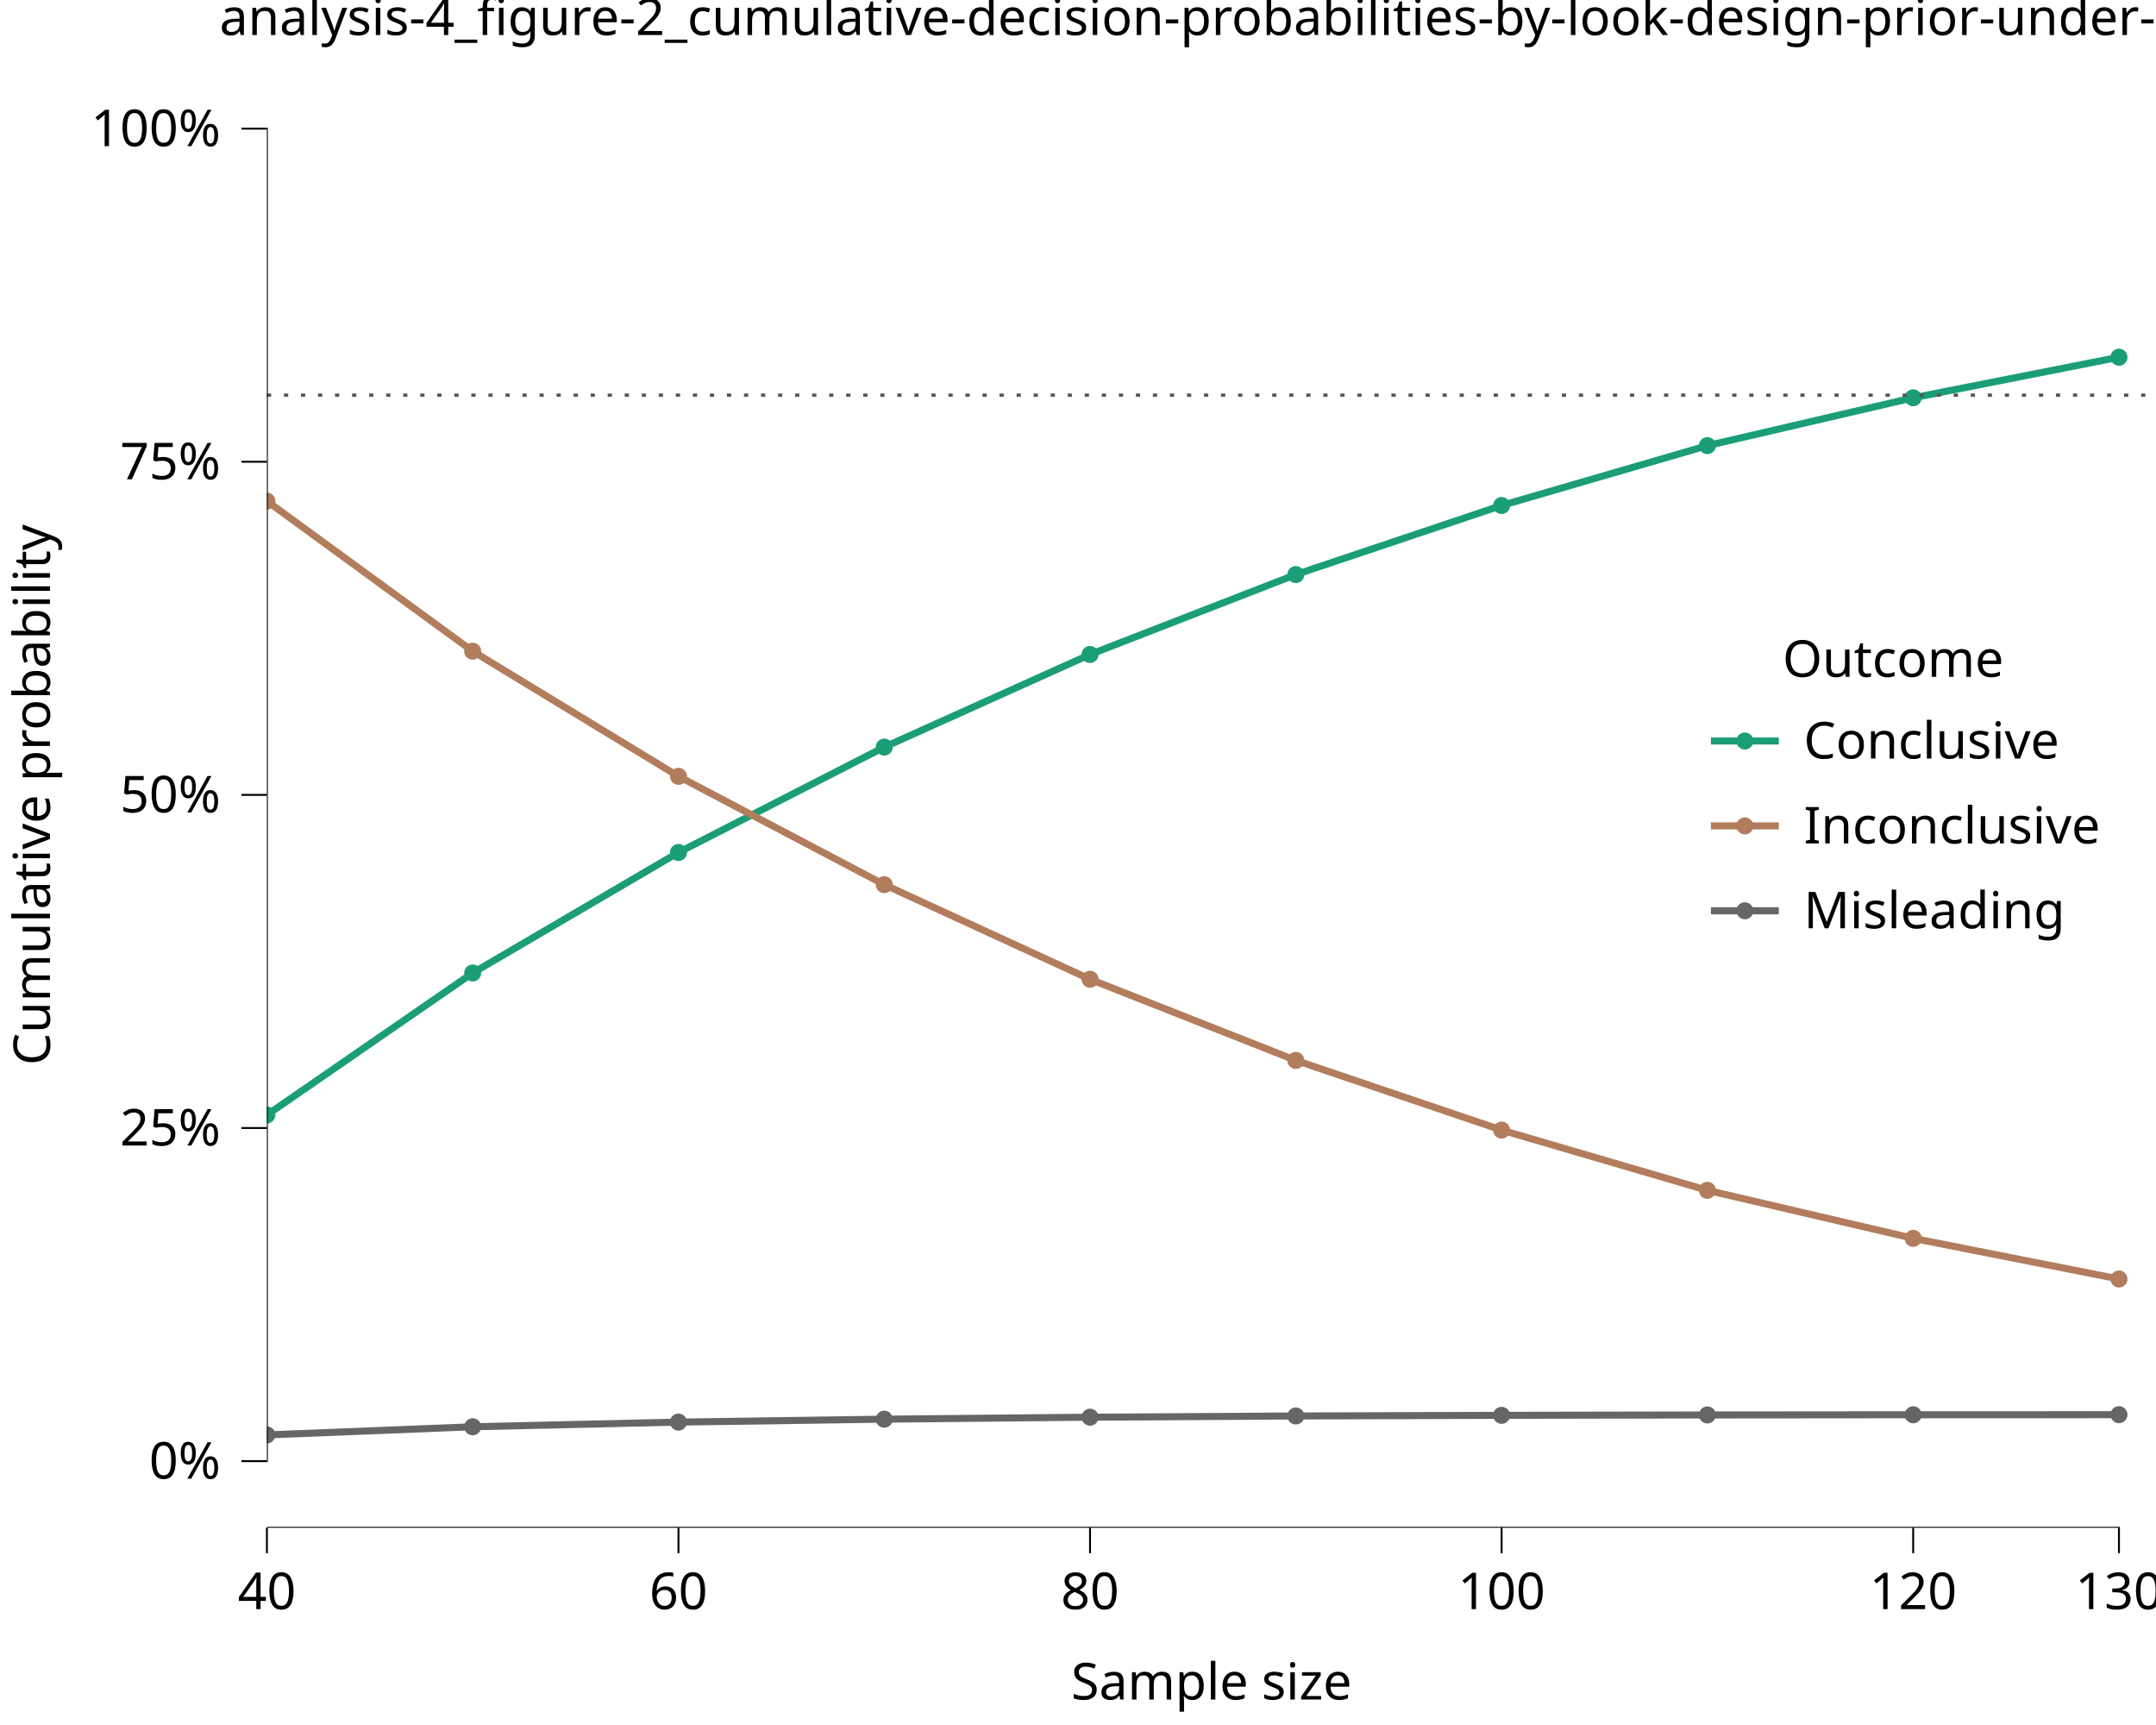
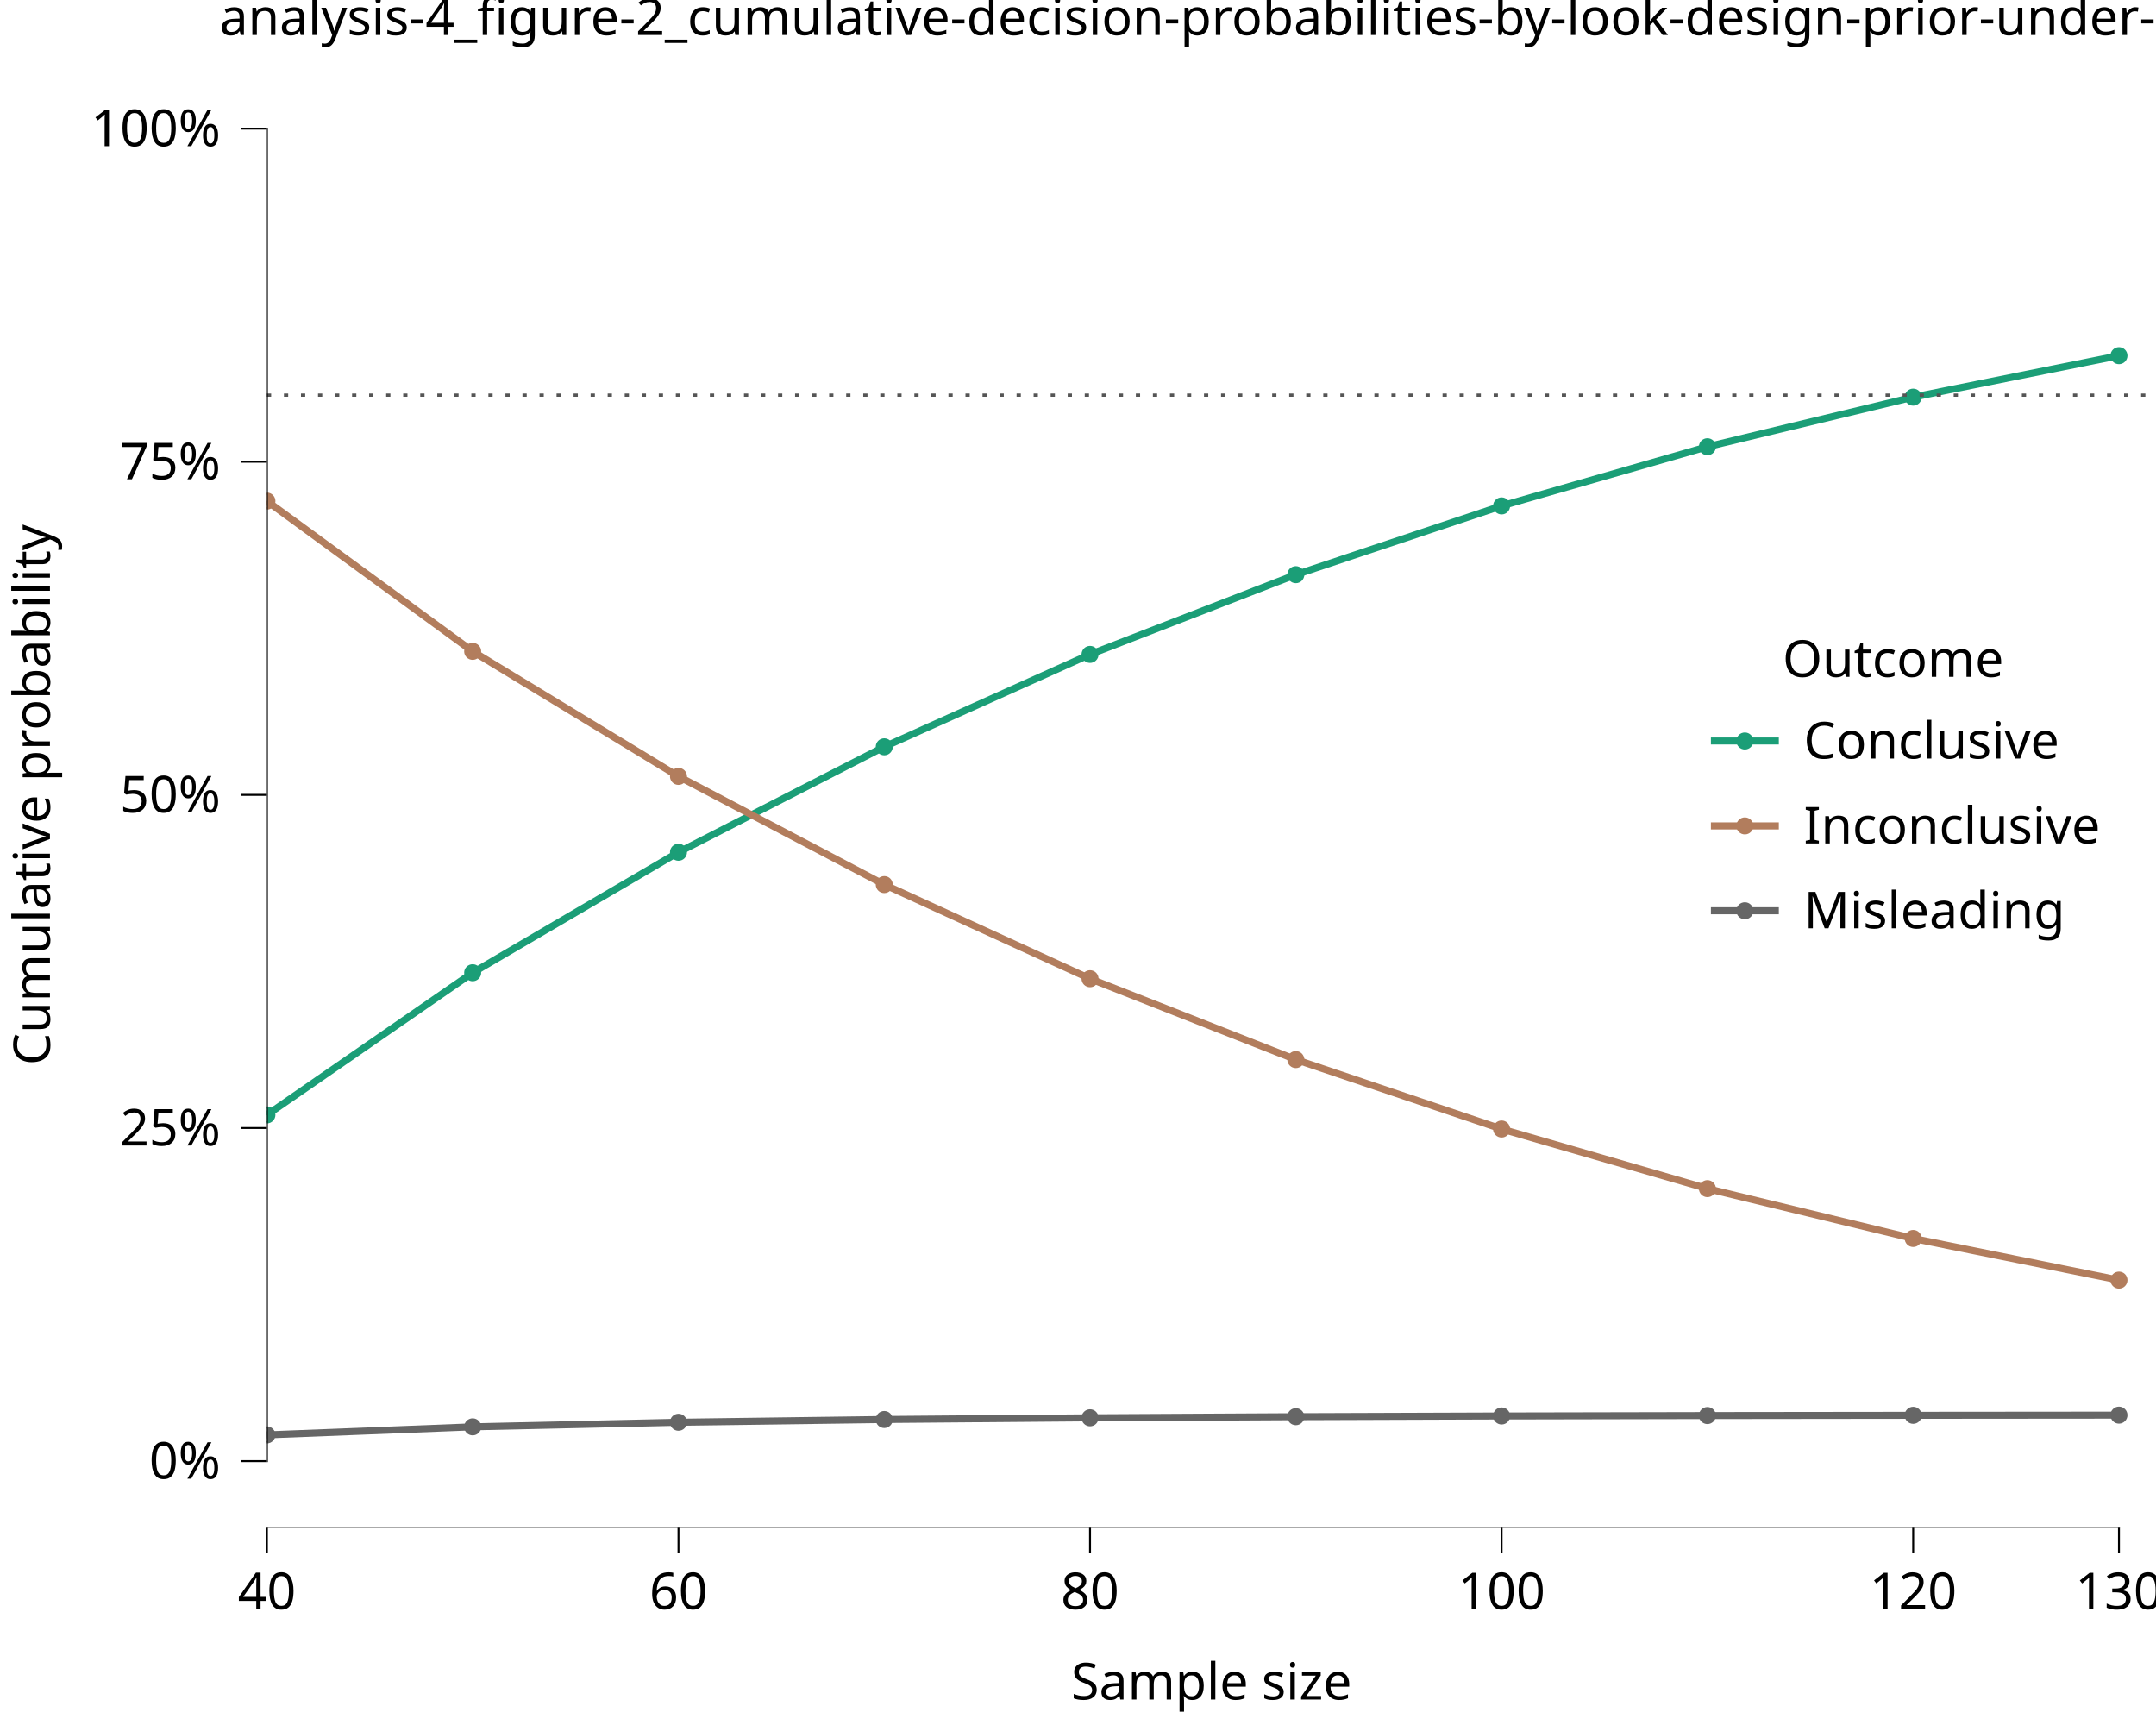
<svg xmlns="http://www.w3.org/2000/svg" class="svglite" data-engine-version="2.0" width="720.00pt" height="576.00pt" viewBox="0 0 720.00 576.00">
  <defs>
    <style type="text/css">
    .svglite line, .svglite polyline, .svglite polygon, .svglite path, .svglite rect, .svglite circle {
      fill: none;
      stroke: #000000;
      stroke-linecap: round;
      stroke-linejoin: round;
      stroke-miterlimit: 10.00;
    }
  </style>
  </defs>
  <rect width="100%" height="100%" style="stroke: none; fill: #FFFFFF;" />
  <defs>
    <clipPath id="cpMC4wMHw3MjAuMDB8MC4wMHw1NzYuMDA=">
      <rect x="0.00" y="0.00" width="720.00" height="576.00" />
    </clipPath>
  </defs>
  <g clip-path="url(#cpMC4wMHw3MjAuMDB8MC4wMHw1NzYuMDA=)">
    <rect x="0.00" y="0.00" width="720.00" height="576.00" style="stroke-width: 10.67; stroke: none;" />
  </g>
  <defs>
    <clipPath id="cpODkuMTN8NzIwLjAwfDIwLjcxfDUxMC4xNA==">
      <rect x="89.13" y="20.71" width="630.87" height="489.43" />
    </clipPath>
  </defs>
  <g clip-path="url(#cpODkuMTN8NzIwLjAwfDIwLjcxfDUxMC4xNA==)">
    <rect x="89.13" y="20.71" width="630.87" height="489.43" style="stroke-width: 10.67; stroke: none;" />
-     <polyline points="89.13,372.29 157.85,324.89 226.58,284.65 295.30,249.47 364.02,218.54 432.74,191.85 501.46,168.79 570.19,148.80 638.91,132.83 707.63,119.28 " style="stroke-width: 2.35; stroke: #1B9E77; stroke-linecap: butt;" />
-     <polyline points="89.13,167.32 157.85,217.44 226.58,259.23 295.30,295.39 364.02,326.98 432.74,354.08 501.46,377.35 570.19,397.47 638.91,413.50 707.63,427.08 " style="stroke-width: 2.35; stroke: #B27D5D; stroke-linecap: butt;" />
-     <polyline points="89.13,479.14 157.85,476.42 226.58,474.86 295.30,473.88 364.02,473.22 432.74,472.81 501.46,472.60 570.19,472.47 638.91,472.41 707.63,472.38 " style="stroke-width: 2.35; stroke: #666666; stroke-linecap: butt;" />
+     <polyline points="89.13,372.29 157.85,324.81 226.58,284.58 295.30,249.37 364.02,218.52 432.74,191.89 501.46,168.93 570.19,149.17 638.91,132.61 707.63,118.76 " style="stroke-width: 2.35; stroke: #1B9E77; stroke-linecap: butt;" />
+     <polyline points="89.13,167.32 157.85,217.50 226.58,259.25 295.30,295.38 364.02,326.81 432.74,353.81 501.46,377.00 570.19,396.90 638.91,413.54 707.63,427.45 " style="stroke-width: 2.35; stroke: #B27D5D; stroke-linecap: butt;" />
+     <polyline points="89.13,479.13 157.85,476.44 226.58,474.91 295.30,473.99 364.02,473.42 432.74,473.05 501.46,472.81 570.19,472.67 638.91,472.59 707.63,472.53 " style="stroke-width: 2.35; stroke: #666666; stroke-linecap: butt;" />
    <circle cx="89.13" cy="372.29" r="2.49" style="stroke-width: 0.71; stroke: #1B9E77; fill: #1B9E77;" />
-     <circle cx="157.85" cy="324.89" r="2.49" style="stroke-width: 0.71; stroke: #1B9E77; fill: #1B9E77;" />
-     <circle cx="226.58" cy="284.65" r="2.49" style="stroke-width: 0.71; stroke: #1B9E77; fill: #1B9E77;" />
-     <circle cx="295.30" cy="249.47" r="2.49" style="stroke-width: 0.71; stroke: #1B9E77; fill: #1B9E77;" />
-     <circle cx="364.02" cy="218.54" r="2.49" style="stroke-width: 0.71; stroke: #1B9E77; fill: #1B9E77;" />
-     <circle cx="432.74" cy="191.85" r="2.49" style="stroke-width: 0.71; stroke: #1B9E77; fill: #1B9E77;" />
-     <circle cx="501.46" cy="168.79" r="2.49" style="stroke-width: 0.71; stroke: #1B9E77; fill: #1B9E77;" />
-     <circle cx="570.19" cy="148.80" r="2.49" style="stroke-width: 0.71; stroke: #1B9E77; fill: #1B9E77;" />
-     <circle cx="638.91" cy="132.83" r="2.49" style="stroke-width: 0.71; stroke: #1B9E77; fill: #1B9E77;" />
-     <circle cx="707.63" cy="119.28" r="2.49" style="stroke-width: 0.71; stroke: #1B9E77; fill: #1B9E77;" />
+     <circle cx="157.85" cy="324.81" r="2.49" style="stroke-width: 0.71; stroke: #1B9E77; fill: #1B9E77;" />
+     <circle cx="226.58" cy="284.58" r="2.49" style="stroke-width: 0.71; stroke: #1B9E77; fill: #1B9E77;" />
+     <circle cx="295.30" cy="249.37" r="2.49" style="stroke-width: 0.71; stroke: #1B9E77; fill: #1B9E77;" />
+     <circle cx="364.02" cy="218.52" r="2.49" style="stroke-width: 0.71; stroke: #1B9E77; fill: #1B9E77;" />
+     <circle cx="432.74" cy="191.89" r="2.49" style="stroke-width: 0.71; stroke: #1B9E77; fill: #1B9E77;" />
+     <circle cx="501.46" cy="168.93" r="2.49" style="stroke-width: 0.71; stroke: #1B9E77; fill: #1B9E77;" />
+     <circle cx="570.19" cy="149.17" r="2.49" style="stroke-width: 0.71; stroke: #1B9E77; fill: #1B9E77;" />
+     <circle cx="638.91" cy="132.61" r="2.49" style="stroke-width: 0.71; stroke: #1B9E77; fill: #1B9E77;" />
+     <circle cx="707.63" cy="118.76" r="2.49" style="stroke-width: 0.71; stroke: #1B9E77; fill: #1B9E77;" />
    <circle cx="89.13" cy="167.32" r="2.49" style="stroke-width: 0.71; stroke: #B27D5D; fill: #B27D5D;" />
-     <circle cx="157.85" cy="217.44" r="2.49" style="stroke-width: 0.71; stroke: #B27D5D; fill: #B27D5D;" />
-     <circle cx="226.58" cy="259.23" r="2.49" style="stroke-width: 0.71; stroke: #B27D5D; fill: #B27D5D;" />
-     <circle cx="295.30" cy="295.39" r="2.49" style="stroke-width: 0.71; stroke: #B27D5D; fill: #B27D5D;" />
-     <circle cx="364.02" cy="326.98" r="2.49" style="stroke-width: 0.71; stroke: #B27D5D; fill: #B27D5D;" />
-     <circle cx="432.74" cy="354.08" r="2.49" style="stroke-width: 0.71; stroke: #B27D5D; fill: #B27D5D;" />
-     <circle cx="501.46" cy="377.35" r="2.49" style="stroke-width: 0.71; stroke: #B27D5D; fill: #B27D5D;" />
-     <circle cx="570.19" cy="397.47" r="2.49" style="stroke-width: 0.71; stroke: #B27D5D; fill: #B27D5D;" />
-     <circle cx="638.91" cy="413.50" r="2.49" style="stroke-width: 0.71; stroke: #B27D5D; fill: #B27D5D;" />
-     <circle cx="707.63" cy="427.08" r="2.49" style="stroke-width: 0.71; stroke: #B27D5D; fill: #B27D5D;" />
-     <circle cx="89.13" cy="479.14" r="2.49" style="stroke-width: 0.71; stroke: #666666; fill: #666666;" />
-     <circle cx="157.85" cy="476.42" r="2.49" style="stroke-width: 0.71; stroke: #666666; fill: #666666;" />
-     <circle cx="226.58" cy="474.86" r="2.49" style="stroke-width: 0.71; stroke: #666666; fill: #666666;" />
-     <circle cx="295.30" cy="473.88" r="2.49" style="stroke-width: 0.71; stroke: #666666; fill: #666666;" />
-     <circle cx="364.02" cy="473.22" r="2.49" style="stroke-width: 0.71; stroke: #666666; fill: #666666;" />
-     <circle cx="432.74" cy="472.81" r="2.49" style="stroke-width: 0.71; stroke: #666666; fill: #666666;" />
-     <circle cx="501.46" cy="472.60" r="2.49" style="stroke-width: 0.71; stroke: #666666; fill: #666666;" />
-     <circle cx="570.19" cy="472.47" r="2.49" style="stroke-width: 0.71; stroke: #666666; fill: #666666;" />
-     <circle cx="638.91" cy="472.41" r="2.49" style="stroke-width: 0.71; stroke: #666666; fill: #666666;" />
-     <circle cx="707.63" cy="472.38" r="2.49" style="stroke-width: 0.71; stroke: #666666; fill: #666666;" />
+     <circle cx="157.85" cy="217.50" r="2.49" style="stroke-width: 0.71; stroke: #B27D5D; fill: #B27D5D;" />
+     <circle cx="226.58" cy="259.25" r="2.49" style="stroke-width: 0.71; stroke: #B27D5D; fill: #B27D5D;" />
+     <circle cx="295.30" cy="295.38" r="2.49" style="stroke-width: 0.71; stroke: #B27D5D; fill: #B27D5D;" />
+     <circle cx="364.02" cy="326.81" r="2.49" style="stroke-width: 0.71; stroke: #B27D5D; fill: #B27D5D;" />
+     <circle cx="432.74" cy="353.81" r="2.49" style="stroke-width: 0.71; stroke: #B27D5D; fill: #B27D5D;" />
+     <circle cx="501.46" cy="377.00" r="2.49" style="stroke-width: 0.71; stroke: #B27D5D; fill: #B27D5D;" />
+     <circle cx="570.19" cy="396.90" r="2.49" style="stroke-width: 0.71; stroke: #B27D5D; fill: #B27D5D;" />
+     <circle cx="638.91" cy="413.54" r="2.49" style="stroke-width: 0.71; stroke: #B27D5D; fill: #B27D5D;" />
+     <circle cx="707.63" cy="427.45" r="2.49" style="stroke-width: 0.71; stroke: #B27D5D; fill: #B27D5D;" />
+     <circle cx="89.13" cy="479.13" r="2.49" style="stroke-width: 0.71; stroke: #666666; fill: #666666;" />
+     <circle cx="157.85" cy="476.44" r="2.49" style="stroke-width: 0.71; stroke: #666666; fill: #666666;" />
+     <circle cx="226.58" cy="474.91" r="2.49" style="stroke-width: 0.71; stroke: #666666; fill: #666666;" />
+     <circle cx="295.30" cy="473.99" r="2.49" style="stroke-width: 0.71; stroke: #666666; fill: #666666;" />
+     <circle cx="364.02" cy="473.42" r="2.49" style="stroke-width: 0.71; stroke: #666666; fill: #666666;" />
+     <circle cx="432.74" cy="473.05" r="2.49" style="stroke-width: 0.71; stroke: #666666; fill: #666666;" />
+     <circle cx="501.46" cy="472.81" r="2.49" style="stroke-width: 0.71; stroke: #666666; fill: #666666;" />
+     <circle cx="570.19" cy="472.67" r="2.49" style="stroke-width: 0.71; stroke: #666666; fill: #666666;" />
+     <circle cx="638.91" cy="472.59" r="2.49" style="stroke-width: 0.71; stroke: #666666; fill: #666666;" />
+     <circle cx="707.63" cy="472.53" r="2.49" style="stroke-width: 0.71; stroke: #666666; fill: #666666;" />
    <line x1="89.13" y1="131.94" x2="720.00" y2="131.94" style="stroke-width: 1.07; stroke: #555555; stroke-dasharray: 1.42,4.27; stroke-linecap: butt;" />
    <line x1="88.81" y1="510.14" x2="707.95" y2="510.14" style="stroke-width: 0.64; stroke-linecap: butt;" />
    <line x1="89.13" y1="488.21" x2="89.13" y2="42.64" style="stroke-width: 0.64; stroke-linecap: butt;" />
    <rect x="89.13" y="20.71" width="630.87" height="489.43" style="stroke-width: 0.00; stroke: none;" />
  </g>
  <g clip-path="url(#cpMC4wMHw3MjAuMDB8MC4wMHw1NzYuMDA=)">
    <polyline points="89.13,510.14 89.13,20.71 " style="stroke-width: 0.00; stroke: none; stroke-linecap: butt;" />
    <text x="73.66" y="493.74" text-anchor="end" style="font-size: 17.00px; font-family: sans;" textLength="24.57px" lengthAdjust="spacingAndGlyphs">0%</text>
    <text x="73.66" y="382.51" text-anchor="end" style="font-size: 17.00px; font-family: sans;" textLength="34.03px" lengthAdjust="spacingAndGlyphs">25%</text>
    <text x="73.66" y="271.27" text-anchor="end" style="font-size: 17.00px; font-family: sans;" textLength="34.03px" lengthAdjust="spacingAndGlyphs">50%</text>
    <text x="73.66" y="160.04" text-anchor="end" style="font-size: 17.00px; font-family: sans;" textLength="34.03px" lengthAdjust="spacingAndGlyphs">75%</text>
    <text x="73.66" y="48.80" text-anchor="end" style="font-size: 17.00px; font-family: sans;" textLength="43.48px" lengthAdjust="spacingAndGlyphs">100%</text>
    <polyline points="80.63,487.89 89.13,487.89 " style="stroke-width: 0.64; stroke-linecap: butt;" />
    <polyline points="80.63,376.66 89.13,376.66 " style="stroke-width: 0.64; stroke-linecap: butt;" />
    <polyline points="80.63,265.42 89.13,265.42 " style="stroke-width: 0.64; stroke-linecap: butt;" />
    <polyline points="80.63,154.19 89.13,154.19 " style="stroke-width: 0.64; stroke-linecap: butt;" />
    <polyline points="80.63,42.95 89.13,42.95 " style="stroke-width: 0.64; stroke-linecap: butt;" />
    <polyline points="89.13,510.14 720.00,510.14 " style="stroke-width: 0.00; stroke: none; stroke-linecap: butt;" />
    <polyline points="89.13,518.64 89.13,510.14 " style="stroke-width: 0.64; stroke-linecap: butt;" />
    <polyline points="226.58,518.64 226.58,510.14 " style="stroke-width: 0.64; stroke-linecap: butt;" />
    <polyline points="364.02,518.64 364.02,510.14 " style="stroke-width: 0.64; stroke-linecap: butt;" />
    <polyline points="501.46,518.64 501.46,510.14 " style="stroke-width: 0.64; stroke-linecap: butt;" />
    <polyline points="638.91,518.64 638.91,510.14 " style="stroke-width: 0.64; stroke-linecap: butt;" />
    <polyline points="707.63,518.64 707.63,510.14 " style="stroke-width: 0.64; stroke-linecap: butt;" />
    <text x="89.13" y="537.32" text-anchor="middle" style="font-size: 17.00px; font-family: sans;" textLength="18.91px" lengthAdjust="spacingAndGlyphs">40</text>
    <text x="226.58" y="537.32" text-anchor="middle" style="font-size: 17.00px; font-family: sans;" textLength="18.91px" lengthAdjust="spacingAndGlyphs">60</text>
    <text x="364.02" y="537.32" text-anchor="middle" style="font-size: 17.00px; font-family: sans;" textLength="18.91px" lengthAdjust="spacingAndGlyphs">80</text>
    <text x="501.46" y="537.32" text-anchor="middle" style="font-size: 17.00px; font-family: sans;" textLength="28.37px" lengthAdjust="spacingAndGlyphs">100</text>
    <text x="638.91" y="537.32" text-anchor="middle" style="font-size: 17.00px; font-family: sans;" textLength="28.37px" lengthAdjust="spacingAndGlyphs">120</text>
    <text x="707.63" y="537.32" text-anchor="middle" style="font-size: 17.00px; font-family: sans;" textLength="28.37px" lengthAdjust="spacingAndGlyphs">130</text>
    <text x="404.57" y="567.49" text-anchor="middle" style="font-size: 17.00px; font-family: sans;" textLength="92.62px" lengthAdjust="spacingAndGlyphs">Sample size</text>
    <text transform="translate(16.68,265.42) rotate(-90)" text-anchor="middle" style="font-size: 17.00px; font-family: sans;" textLength="167.26px" lengthAdjust="spacingAndGlyphs">Cumulative probability</text>
    <rect x="563.05" y="207.07" width="144.34" height="116.71" style="stroke-width: 0.75; stroke: none;" />
    <rect x="563.05" y="207.07" width="144.34" height="116.71" style="stroke-width: 10.67; stroke: none;" />
    <text x="632.23" y="226.01" text-anchor="middle" style="font-size: 17.00px; font-family: sans;" textLength="68.99px" lengthAdjust="spacingAndGlyphs">Outcome</text>
    <rect x="568.52" y="233.26" width="28.35" height="28.35" style="stroke-width: 10.67; stroke: none;" />
    <line x1="571.36" y1="247.43" x2="594.04" y2="247.43" style="stroke-width: 2.35; stroke: #1B9E77; stroke-linecap: butt;" />
    <circle cx="582.70" cy="247.43" r="2.49" style="stroke-width: 0.71; stroke: #1B9E77; fill: #1B9E77;" />
    <rect x="568.52" y="261.60" width="28.35" height="28.35" style="stroke-width: 10.67; stroke: none;" />
    <line x1="571.36" y1="275.78" x2="594.04" y2="275.78" style="stroke-width: 2.35; stroke: #B27D5D; stroke-linecap: butt;" />
    <circle cx="582.70" cy="275.78" r="2.49" style="stroke-width: 0.71; stroke: #B27D5D; fill: #B27D5D;" />
    <rect x="568.52" y="289.95" width="28.35" height="28.35" style="stroke-width: 10.67; stroke: none;" />
    <line x1="571.36" y1="304.12" x2="594.04" y2="304.12" style="stroke-width: 2.35; stroke: #666666; stroke-linecap: butt;" />
    <circle cx="582.70" cy="304.12" r="2.49" style="stroke-width: 0.71; stroke: #666666; fill: #666666;" />
    <text x="602.35" y="253.28" style="font-size: 17.00px; font-family: sans;" textLength="83.17px" lengthAdjust="spacingAndGlyphs">Conclusive</text>
    <text x="602.35" y="281.63" style="font-size: 17.00px; font-family: sans;" textLength="93.57px" lengthAdjust="spacingAndGlyphs">Inconclusive</text>
    <text x="602.35" y="309.97" style="font-size: 17.00px; font-family: sans;" textLength="81.27px" lengthAdjust="spacingAndGlyphs">Misleading</text>
    <text x="404.57" y="11.70" text-anchor="middle" style="font-size: 17.00px; font-family: sans;" textLength="624.63px" lengthAdjust="spacingAndGlyphs">analysis-4_figure-2_cumulative-decision-probabilities-by-look-design-prior-under-h-</text>
  </g>
</svg>
